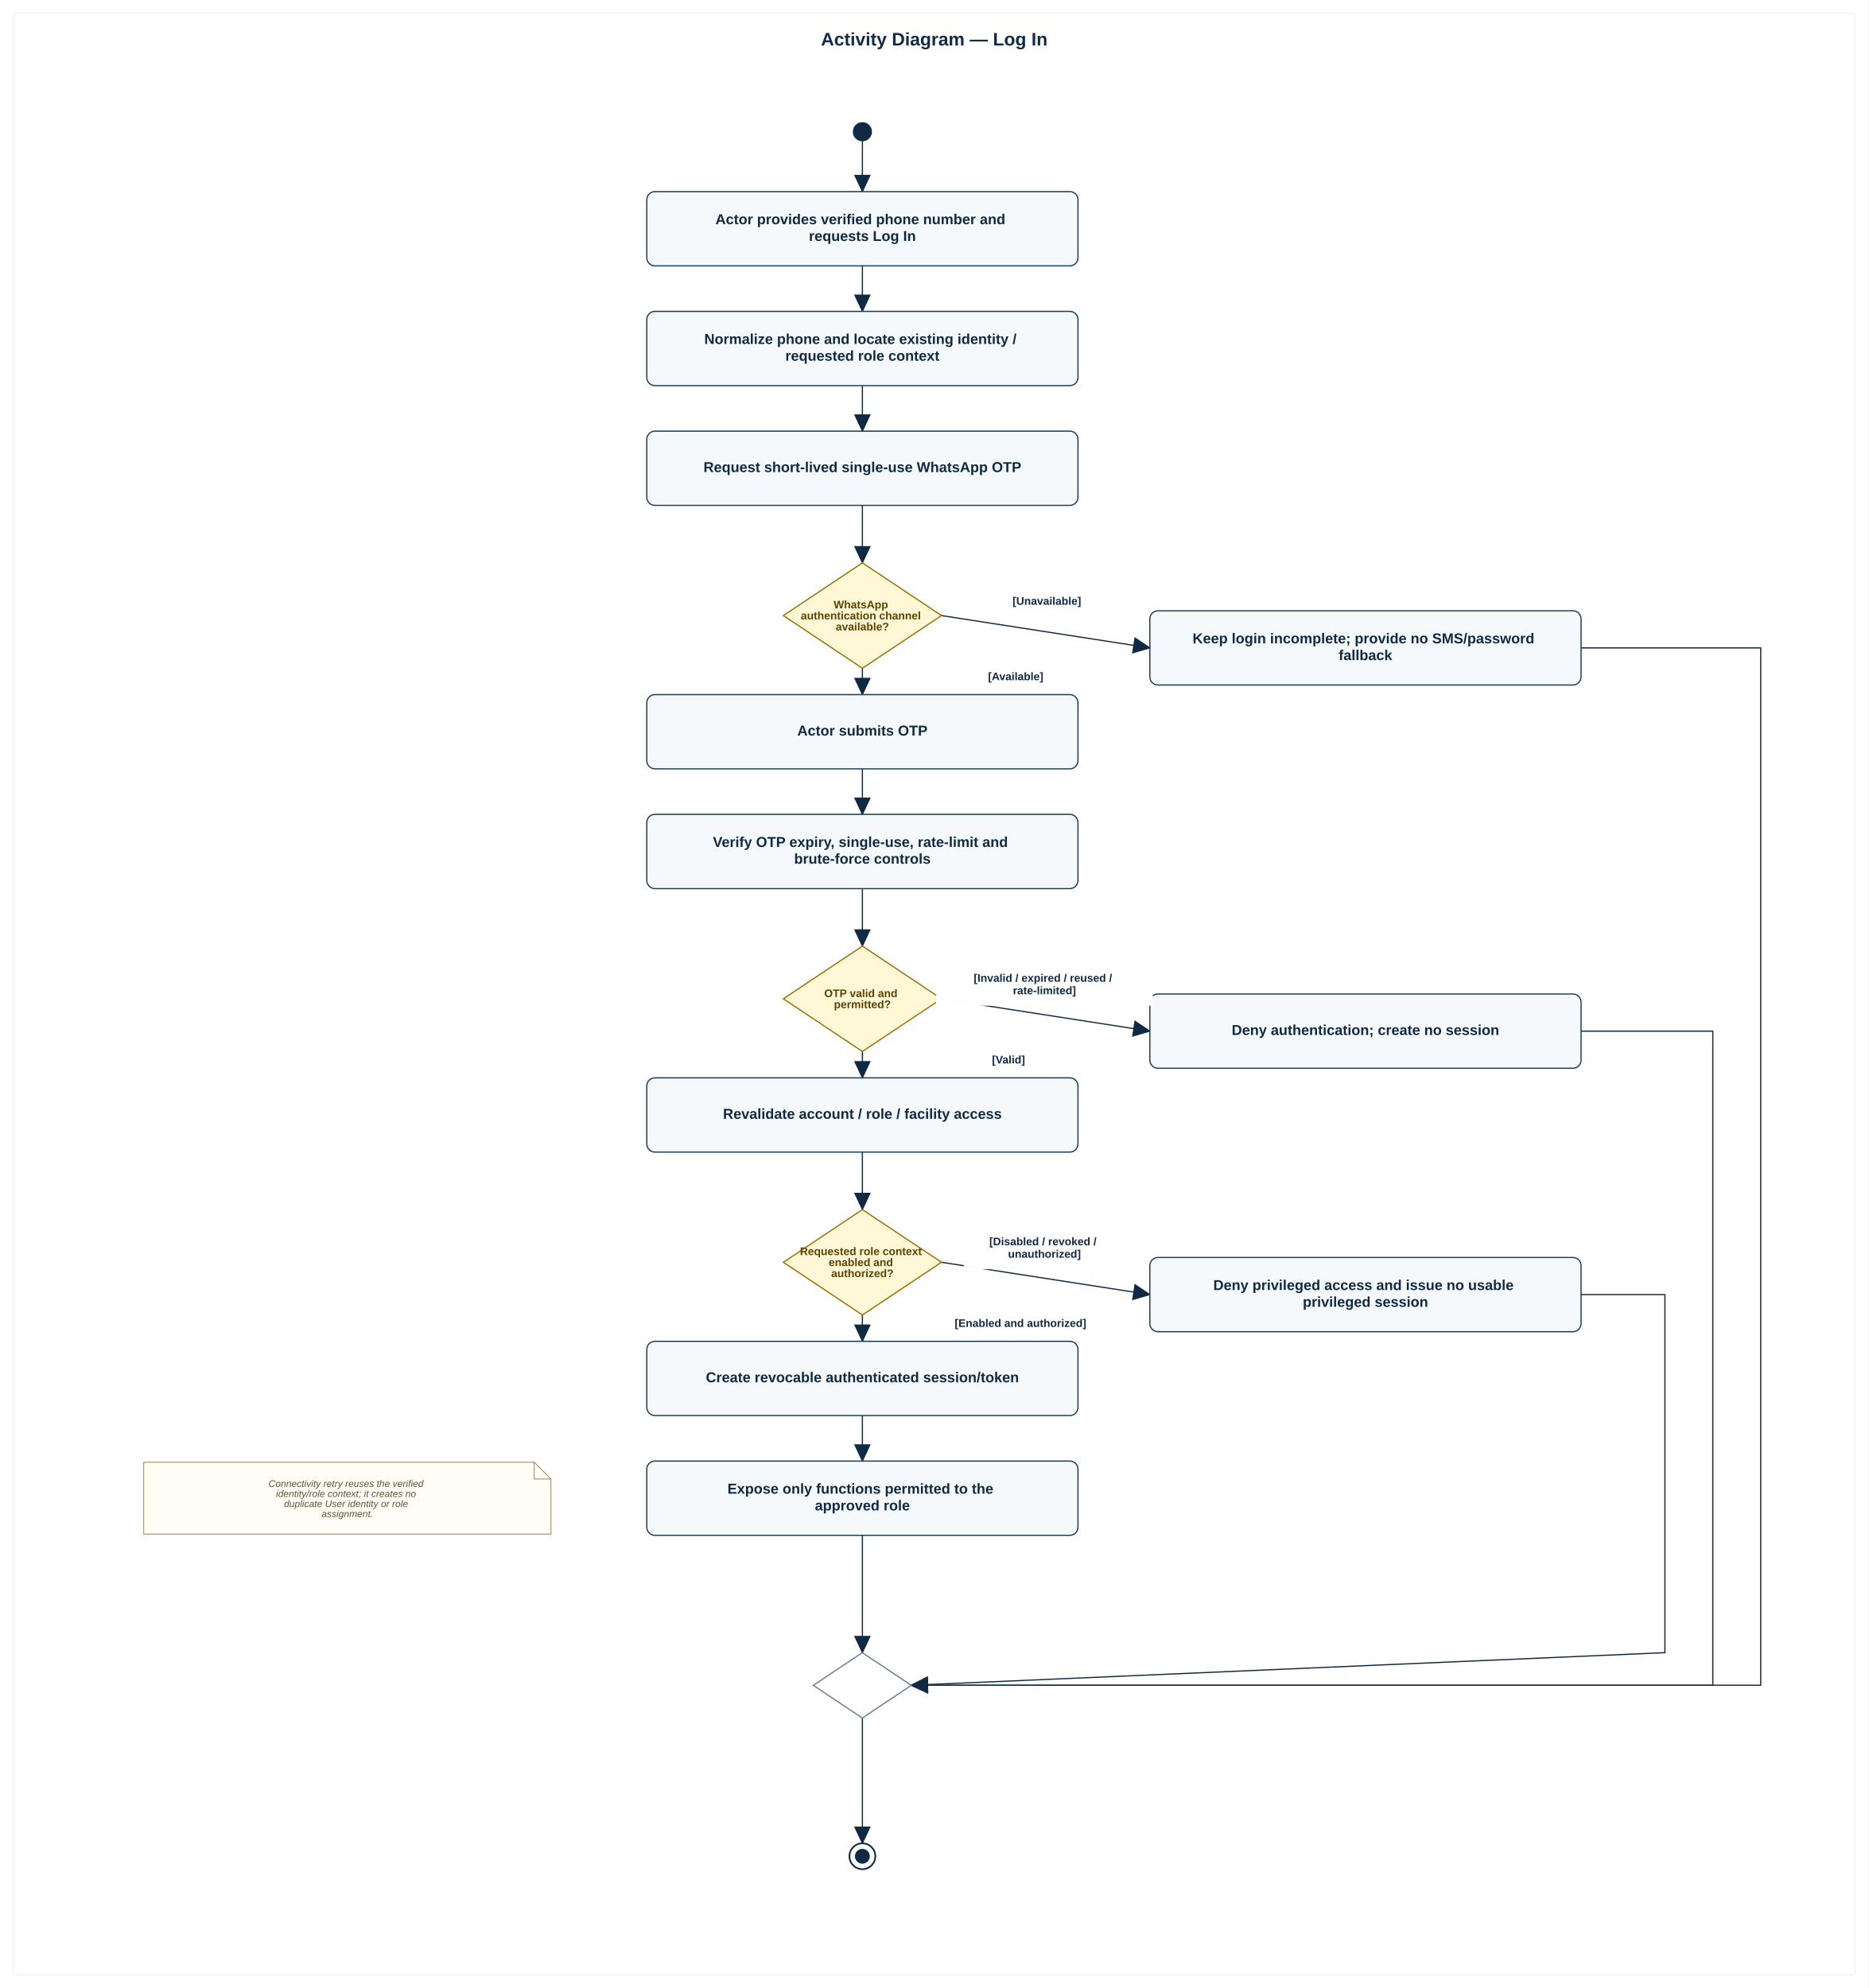
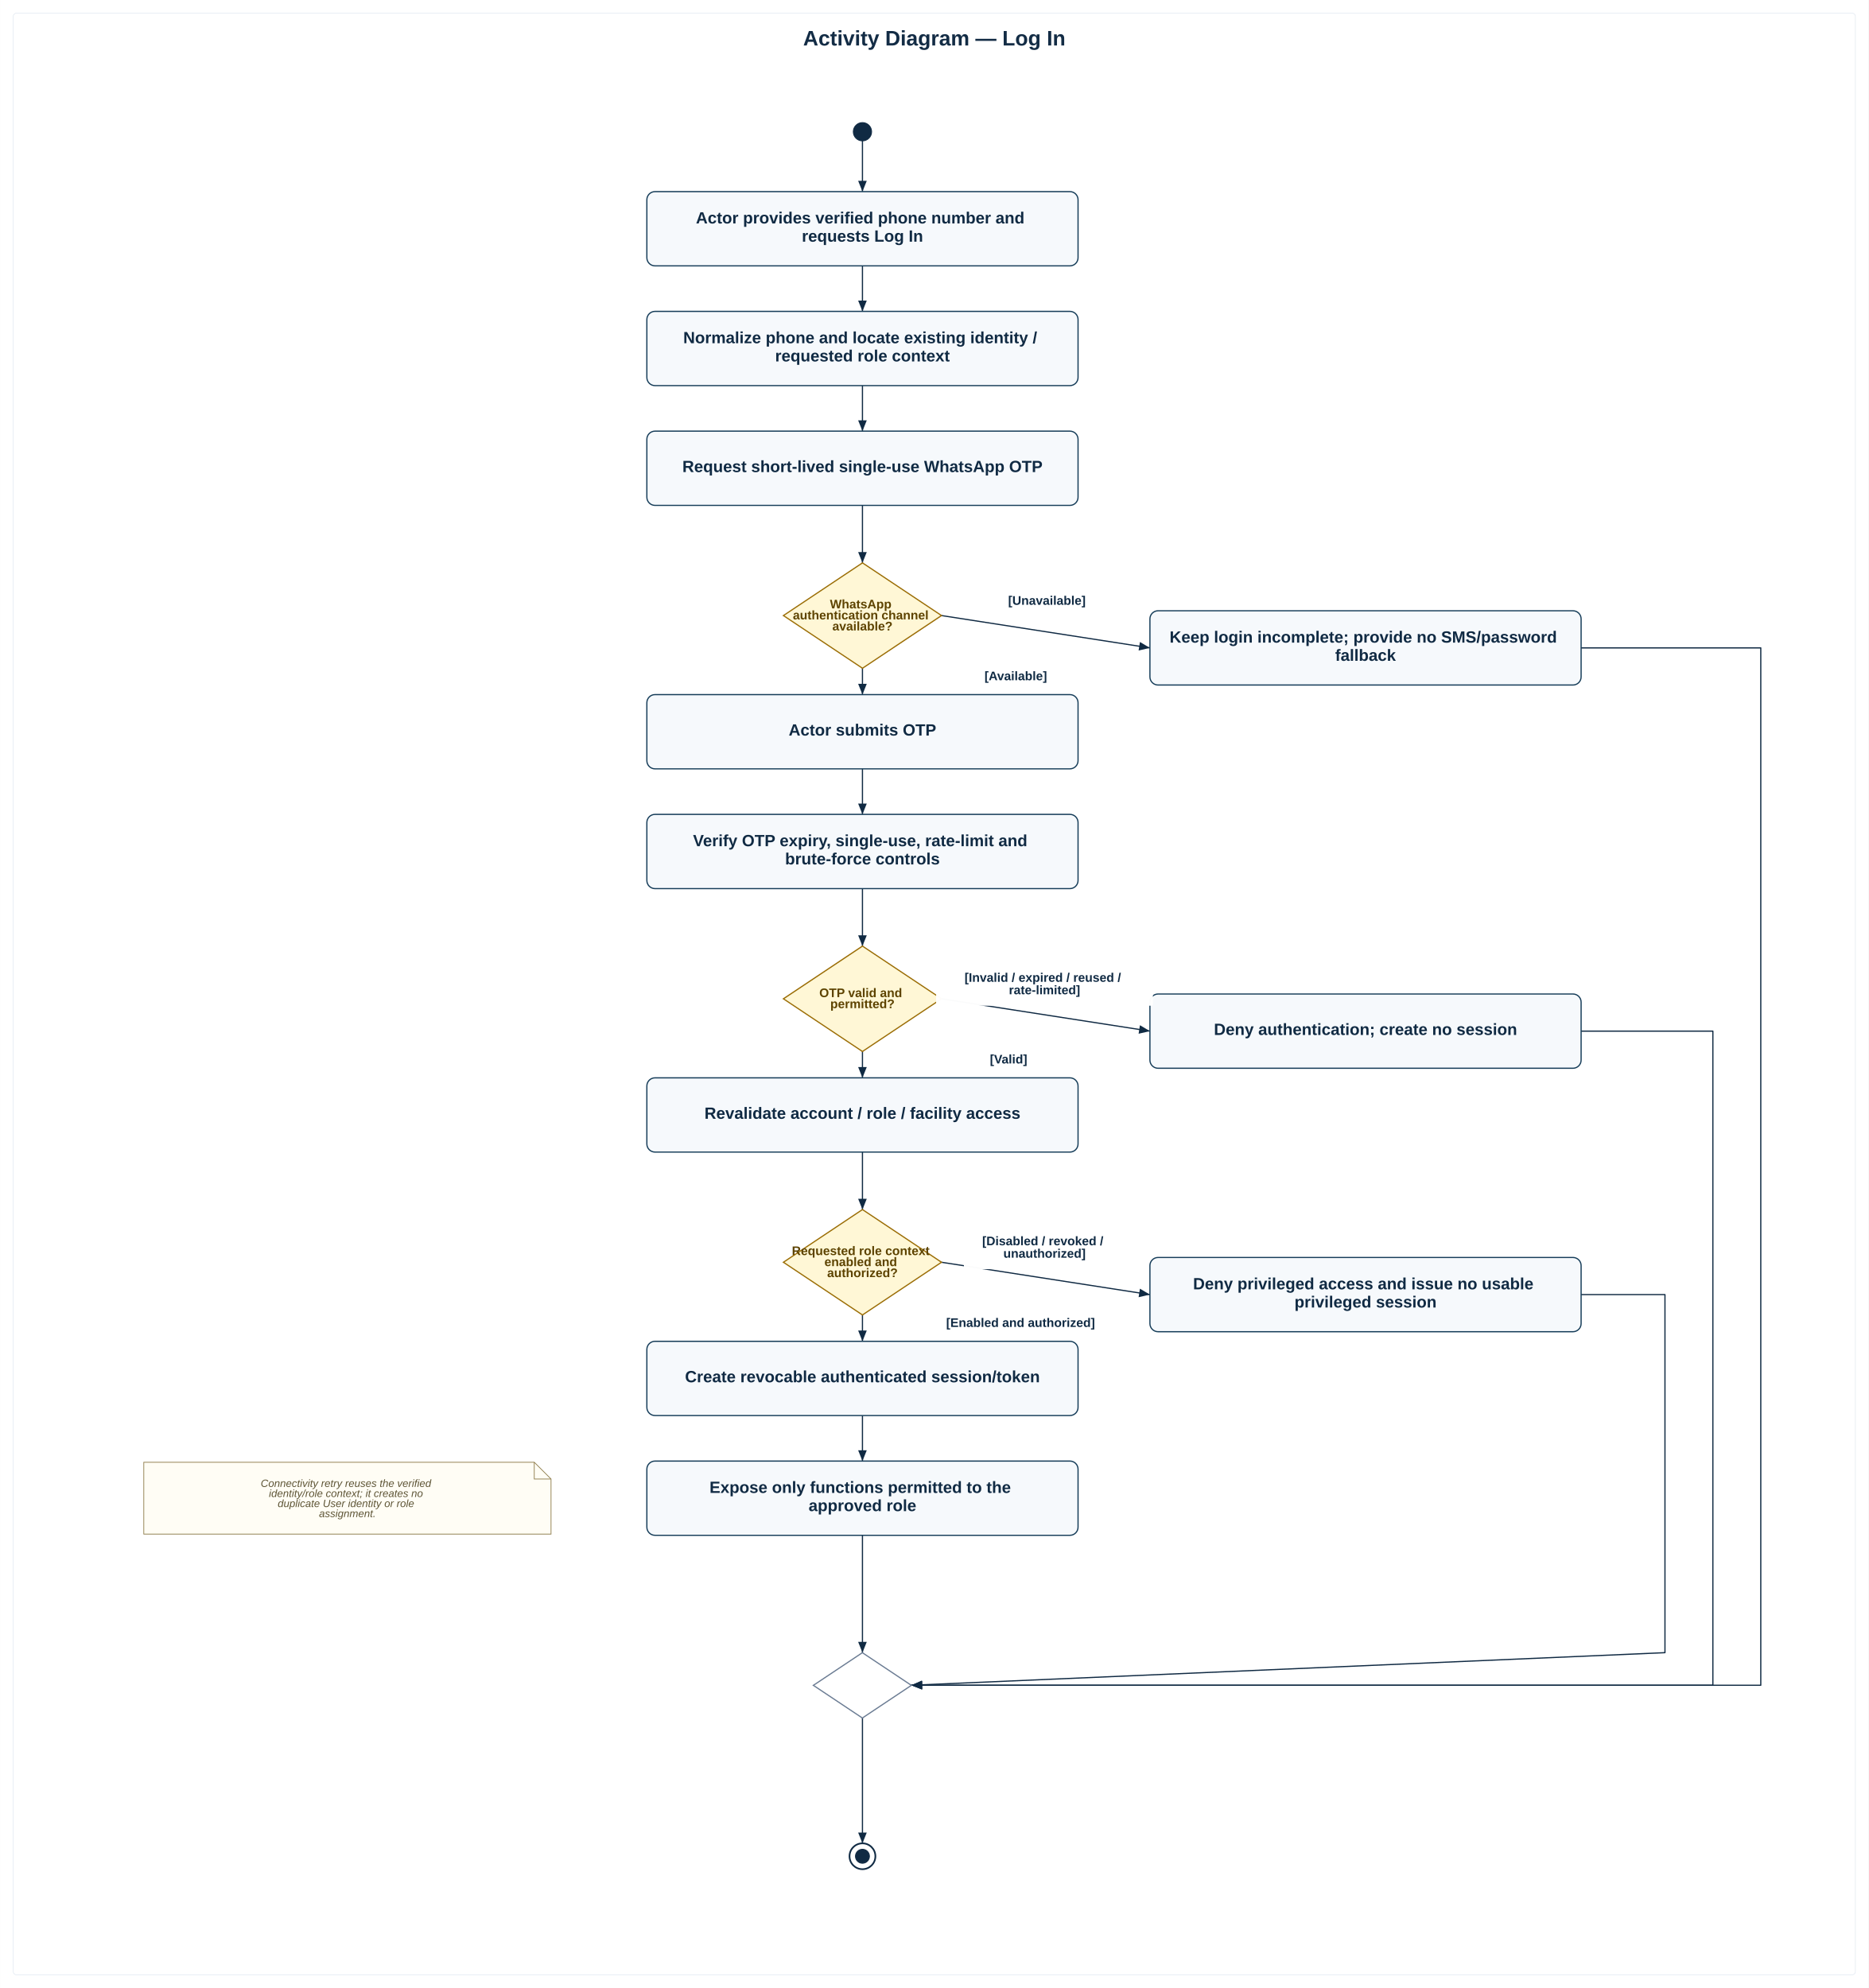
- <svg xmlns="http://www.w3.org/2000/svg" width="7800" height="8300" viewBox="0 0 7800 8300" role="img" aria-labelledby="diagram-title diagram-description">
+ <svg xmlns="http://www.w3.org/2000/svg" width="7699" height="8192" viewBox="0 0 7800 8300" role="img" aria-labelledby="diagram-title diagram-description">
  <defs>
    <style>
      .page { fill:#FFFFFF; } .page-border { fill:none; stroke:#D9E2EC; stroke-width:2; }
-       .page-title { font-family:Arial,sans-serif; font-size:76px; font-weight:700; fill:#132C45; }
-       .action-box { fill:#F6F9FC; stroke:#163D59; stroke-width:5; } .action-text { font-family:Arial,sans-serif; font-size:60px; font-weight:600; fill:#102A43; }
-       .decision-box { fill:#FFF7D6; stroke:#9B6D05; stroke-width:5; } .decision-text { font-family:Arial,sans-serif; font-size:46px; font-weight:700; fill:#5D4300; }
+       .page-title { font-family:Arial,sans-serif; font-size:88px; font-weight:700; fill:#132C45; }
+       .action-box { fill:#F6F9FC; stroke:#163D59; stroke-width:5; } .action-text { font-family:Arial,sans-serif; font-size:68px; font-weight:600; fill:#102A43; }
+       .decision-box { fill:#FFF7D6; stroke:#9B6D05; stroke-width:5; } .decision-text { font-family:Arial,sans-serif; font-size:52px; font-weight:700; fill:#5D4300; }
      .merge-box { fill:#FFFFFF; stroke:#6B7C93; stroke-width:5; } .merge-text { font-family:Arial,sans-serif; font-size:38px; font-weight:600; fill:#334E68; }
      .initial-node,.final-core { fill:#102A43; stroke:#102A43; stroke-width:4; } .final-ring { fill:#FFFFFF; stroke:#102A43; stroke-width:7; }
      .control-flow { fill:none; stroke:#102A43; stroke-width:5; stroke-linejoin:round; stroke-linecap:round; }
-       .label-bg { fill:#FFFFFF; opacity:.98; } .guard-text { font-family:Arial,sans-serif; font-size:46px; font-weight:700; fill:#102A43; }
-       .note-box { fill:#FFFDF5; stroke:#8C7A48; stroke-width:3; } .note-fold { fill:none; stroke:#8C7A48; stroke-width:3; } .note-text { font-family:Arial,sans-serif; font-size:40px; font-style:italic; fill:#5D5435; }
+       .label-bg { fill:#FFFFFF; opacity:.98; } .guard-text { font-family:Arial,sans-serif; font-size:52px; font-weight:700; fill:#102A43; }
+       .note-box { fill:#FFFDF5; stroke:#8C7A48; stroke-width:3; } .note-fold { fill:none; stroke:#8C7A48; stroke-width:3; } .note-text { font-family:Arial,sans-serif; font-size:44px; font-style:italic; fill:#5D5435; }
    </style>
-     <marker id="activity-arrow" markerWidth="16" markerHeight="14" refX="14" refY="7" orient="auto" markerUnits="strokeWidth">
-       <path d="M 0 0 L 15 7 L 0 14 Z" fill="#102A43" />
+     <marker id="activity-arrow" viewBox="0 0 16 14" markerWidth="48" markerHeight="42" refX="16" refY="7" orient="auto" markerUnits="userSpaceOnUse">
+       <path d="M 1 1 L 16 7 L 1 13 Z" fill="#102A43" />
    </marker>
  </defs>
  <rect x="0" y="0" width="7800" height="8300" class="page" />
  <rect x="55" y="55" width="7690" height="8190" rx="14" class="page-border" />
  <text x="3900" y="190" class="page-title" text-anchor="middle">Activity Diagram — Log In</text>
  <g aria-label="Activity control flows">
    <g id="relation.ad02.f01" data-kind="control-flow" data-semantic-id="relation.ad02.f01" data-source="activity.ad02.initial" data-target="activity.ad02.a01" aria-label="Control flow">
      <polyline points="3600,588 3600,800" class="control-flow" marker-end="url(#activity-arrow)" />
    </g>
    <g id="relation.ad02.f02" data-kind="control-flow" data-semantic-id="relation.ad02.f02" data-source="activity.ad02.a01" data-target="activity.ad02.a02" aria-label="Control flow">
      <polyline points="3600,1110 3600,1300" class="control-flow" marker-end="url(#activity-arrow)" />
    </g>
    <g id="relation.ad02.f03" data-kind="control-flow" data-semantic-id="relation.ad02.f03" data-source="activity.ad02.a02" data-target="activity.ad02.a03" aria-label="Control flow">
      <polyline points="3600,1610 3600,1800" class="control-flow" marker-end="url(#activity-arrow)" />
    </g>
    <g id="relation.ad02.f04" data-kind="control-flow" data-semantic-id="relation.ad02.f04" data-source="activity.ad02.a03" data-target="activity.ad02.d01" aria-label="Control flow">
      <polyline points="3600,2110 3600,2350" class="control-flow" marker-end="url(#activity-arrow)" />
    </g>
    <g id="relation.ad02.f05" data-kind="control-flow" data-semantic-id="relation.ad02.f05" data-source="activity.ad02.d01" data-target="activity.ad02.a04" aria-label="[Unavailable]">
      <polyline points="3930,2570 4800,2705" class="control-flow" marker-end="url(#activity-arrow)" />
    </g>
    <g id="relation.ad02.f06" data-kind="control-flow" data-semantic-id="relation.ad02.f06" data-source="activity.ad02.a04" data-target="activity.ad02.mend" aria-label="Control flow">
      <polyline points="6600,2705 7350,2705 7350,7036 3804,7036" class="control-flow" marker-end="url(#activity-arrow)" />
    </g>
    <g id="relation.ad02.f07" data-kind="control-flow" data-semantic-id="relation.ad02.f07" data-source="activity.ad02.d01" data-target="activity.ad02.a05" aria-label="[Available]">
      <polyline points="3600,2790 3600,2900" class="control-flow" marker-end="url(#activity-arrow)" />
    </g>
    <g id="relation.ad02.f08" data-kind="control-flow" data-semantic-id="relation.ad02.f08" data-source="activity.ad02.a05" data-target="activity.ad02.a06" aria-label="Control flow">
      <polyline points="3600,3210 3600,3400" class="control-flow" marker-end="url(#activity-arrow)" />
    </g>
    <g id="relation.ad02.f09" data-kind="control-flow" data-semantic-id="relation.ad02.f09" data-source="activity.ad02.a06" data-target="activity.ad02.d02" aria-label="Control flow">
      <polyline points="3600,3710 3600,3950" class="control-flow" marker-end="url(#activity-arrow)" />
    </g>
    <g id="relation.ad02.f10" data-kind="control-flow" data-semantic-id="relation.ad02.f10" data-source="activity.ad02.d02" data-target="activity.ad02.a07" aria-label="[Invalid / expired / reused / rate-limited]">
      <polyline points="3930,4170 4800,4305" class="control-flow" marker-end="url(#activity-arrow)" />
    </g>
    <g id="relation.ad02.f11" data-kind="control-flow" data-semantic-id="relation.ad02.f11" data-source="activity.ad02.a07" data-target="activity.ad02.mend" aria-label="Control flow">
      <polyline points="6600,4305 7150,4305 7150,7036 3804,7036" class="control-flow" marker-end="url(#activity-arrow)" />
    </g>
    <g id="relation.ad02.f12" data-kind="control-flow" data-semantic-id="relation.ad02.f12" data-source="activity.ad02.d02" data-target="activity.ad02.a08" aria-label="[Valid]">
      <polyline points="3600,4390 3600,4500" class="control-flow" marker-end="url(#activity-arrow)" />
    </g>
    <g id="relation.ad02.f13" data-kind="control-flow" data-semantic-id="relation.ad02.f13" data-source="activity.ad02.a08" data-target="activity.ad02.d03" aria-label="Control flow">
      <polyline points="3600,4810 3600,5050" class="control-flow" marker-end="url(#activity-arrow)" />
    </g>
    <g id="relation.ad02.f14" data-kind="control-flow" data-semantic-id="relation.ad02.f14" data-source="activity.ad02.d03" data-target="activity.ad02.a09" aria-label="[Disabled / revoked / unauthorized]">
      <polyline points="3930,5270 4800,5405" class="control-flow" marker-end="url(#activity-arrow)" />
    </g>
    <g id="relation.ad02.f15" data-kind="control-flow" data-semantic-id="relation.ad02.f15" data-source="activity.ad02.a09" data-target="activity.ad02.mend" aria-label="Control flow">
      <polyline points="6600,5405 6950,5405 6950,6900 3804,7036" class="control-flow" marker-end="url(#activity-arrow)" />
    </g>
    <g id="relation.ad02.f16" data-kind="control-flow" data-semantic-id="relation.ad02.f16" data-source="activity.ad02.d03" data-target="activity.ad02.a10" aria-label="[Enabled and authorized]">
      <polyline points="3600,5490 3600,5600" class="control-flow" marker-end="url(#activity-arrow)" />
    </g>
    <g id="relation.ad02.f17" data-kind="control-flow" data-semantic-id="relation.ad02.f17" data-source="activity.ad02.a10" data-target="activity.ad02.a11" aria-label="Control flow">
      <polyline points="3600,5910 3600,6100" class="control-flow" marker-end="url(#activity-arrow)" />
    </g>
    <g id="relation.ad02.f18" data-kind="control-flow" data-semantic-id="relation.ad02.f18" data-source="activity.ad02.a11" data-target="activity.ad02.mend" aria-label="Control flow">
      <polyline points="3600,6410 3600,6900" class="control-flow" marker-end="url(#activity-arrow)" />
    </g>
    <g id="relation.ad02.f19" data-kind="control-flow" data-semantic-id="relation.ad02.f19" data-source="activity.ad02.mend" data-target="activity.ad02.final" aria-label="Control flow">
      <polyline points="3600,7173 3600,7696" class="control-flow" marker-end="url(#activity-arrow)" />
    </g>
  </g>
  <g aria-label="Activity nodes">
    <g id="activity.ad02.initial" data-kind="initial" data-semantic-id="activity.ad02.initial" aria-label="Initial Node">
      <circle cx="3600" cy="550" r="38" class="initial-node" />
    </g>
    <g id="activity.ad02.a01" data-kind="action" data-semantic-id="activity.ad02.a01" data-action-name="Actor provides verified phone number and requests Log In" aria-label="Actor provides verified phone number and requests Log In">
      <rect x="2700" y="800" width="1800" height="310" rx="34" class="action-box" />
-       <text x="3600" y="936" class="action-text" text-anchor="middle">
+       <text x="3600" y="933" class="action-text" text-anchor="middle">
        <tspan x="3600">Actor provides verified phone number and</tspan>
-         <tspan x="3600" dy="70">requests Log In</tspan>
+         <tspan x="3600" dy="76">requests Log In</tspan>
      </text>
    </g>
    <g id="activity.ad02.a02" data-kind="action" data-semantic-id="activity.ad02.a02" data-action-name="Normalize phone and locate existing identity / requested role context" aria-label="Normalize phone and locate existing identity / requested role context">
      <rect x="2700" y="1300" width="1800" height="310" rx="34" class="action-box" />
-       <text x="3600" y="1436" class="action-text" text-anchor="middle">
+       <text x="3600" y="1433" class="action-text" text-anchor="middle">
        <tspan x="3600">Normalize phone and locate existing identity /</tspan>
-         <tspan x="3600" dy="70">requested role context</tspan>
+         <tspan x="3600" dy="76">requested role context</tspan>
      </text>
    </g>
    <g id="activity.ad02.a03" data-kind="action" data-semantic-id="activity.ad02.a03" data-action-name="Request short-lived single-use WhatsApp OTP" aria-label="Request short-lived single-use WhatsApp OTP">
      <rect x="2700" y="1800" width="1800" height="310" rx="34" class="action-box" />
      <text x="3600" y="1971" class="action-text" text-anchor="middle">
        <tspan x="3600">Request short-lived single-use WhatsApp OTP</tspan>
      </text>
    </g>
    <g id="activity.ad02.a04" data-kind="action" data-semantic-id="activity.ad02.a04" data-action-name="Keep login incomplete; provide no SMS/password fallback" aria-label="Keep login incomplete; provide no SMS/password fallback">
      <rect x="4800" y="2550" width="1800" height="310" rx="34" class="action-box" />
-       <text x="5700" y="2686" class="action-text" text-anchor="middle">
+       <text x="5700" y="2683" class="action-text" text-anchor="middle">
        <tspan x="5700">Keep login incomplete; provide no SMS/password</tspan>
-         <tspan x="5700" dy="70">fallback</tspan>
+         <tspan x="5700" dy="76">fallback</tspan>
      </text>
    </g>
    <g id="activity.ad02.a05" data-kind="action" data-semantic-id="activity.ad02.a05" data-action-name="Actor submits OTP" aria-label="Actor submits OTP">
      <rect x="2700" y="2900" width="1800" height="310" rx="34" class="action-box" />
      <text x="3600" y="3071" class="action-text" text-anchor="middle">
        <tspan x="3600">Actor submits OTP</tspan>
      </text>
    </g>
    <g id="activity.ad02.a06" data-kind="action" data-semantic-id="activity.ad02.a06" data-action-name="Verify OTP expiry, single-use, rate-limit and brute-force controls" aria-label="Verify OTP expiry, single-use, rate-limit and brute-force controls">
      <rect x="2700" y="3400" width="1800" height="310" rx="34" class="action-box" />
-       <text x="3600" y="3536" class="action-text" text-anchor="middle">
+       <text x="3600" y="3533" class="action-text" text-anchor="middle">
        <tspan x="3600">Verify OTP expiry, single-use, rate-limit and</tspan>
-         <tspan x="3600" dy="70">brute-force controls</tspan>
+         <tspan x="3600" dy="76">brute-force controls</tspan>
      </text>
    </g>
    <g id="activity.ad02.a07" data-kind="action" data-semantic-id="activity.ad02.a07" data-action-name="Deny authentication; create no session" aria-label="Deny authentication; create no session">
      <rect x="4800" y="4150" width="1800" height="310" rx="34" class="action-box" />
      <text x="5700" y="4321" class="action-text" text-anchor="middle">
        <tspan x="5700">Deny authentication; create no session</tspan>
      </text>
    </g>
    <g id="activity.ad02.a08" data-kind="action" data-semantic-id="activity.ad02.a08" data-action-name="Revalidate account / role / facility access" aria-label="Revalidate account / role / facility access">
      <rect x="2700" y="4500" width="1800" height="310" rx="34" class="action-box" />
      <text x="3600" y="4671" class="action-text" text-anchor="middle">
        <tspan x="3600">Revalidate account / role / facility access</tspan>
      </text>
    </g>
    <g id="activity.ad02.a09" data-kind="action" data-semantic-id="activity.ad02.a09" data-action-name="Deny privileged access and issue no usable privileged session" aria-label="Deny privileged access and issue no usable privileged session">
      <rect x="4800" y="5250" width="1800" height="310" rx="34" class="action-box" />
-       <text x="5700" y="5386" class="action-text" text-anchor="middle">
+       <text x="5700" y="5383" class="action-text" text-anchor="middle">
        <tspan x="5700">Deny privileged access and issue no usable</tspan>
-         <tspan x="5700" dy="70">privileged session</tspan>
+         <tspan x="5700" dy="76">privileged session</tspan>
      </text>
    </g>
    <g id="activity.ad02.a10" data-kind="action" data-semantic-id="activity.ad02.a10" data-action-name="Create revocable authenticated session/token" aria-label="Create revocable authenticated session/token">
      <rect x="2700" y="5600" width="1800" height="310" rx="34" class="action-box" />
      <text x="3600" y="5771" class="action-text" text-anchor="middle">
        <tspan x="3600">Create revocable authenticated session/token</tspan>
      </text>
    </g>
    <g id="activity.ad02.a11" data-kind="action" data-semantic-id="activity.ad02.a11" data-action-name="Expose only functions permitted to the approved role" aria-label="Expose only functions permitted to the approved role">
      <rect x="2700" y="6100" width="1800" height="310" rx="34" class="action-box" />
-       <text x="3600" y="6236" class="action-text" text-anchor="middle">
+       <text x="3600" y="6233" class="action-text" text-anchor="middle">
        <tspan x="3600">Expose only functions permitted to the</tspan>
-         <tspan x="3600" dy="70">approved role</tspan>
+         <tspan x="3600" dy="76">approved role</tspan>
      </text>
    </g>
    <g id="activity.ad02.d01" data-kind="decision" data-semantic-id="activity.ad02.d01" data-node-name="WhatsApp authentication channel available?" aria-label="WhatsApp authentication channel available?">
      <polygon points="3600,2350 3930,2570 3600,2790 3270,2570" class="decision-box" />
      <text x="3600" y="2540" class="decision-text" text-anchor="middle">
        <tspan x="3600">WhatsApp</tspan>
        <tspan x="3600" dy="46">authentication channel</tspan>
        <tspan x="3600" dy="46">available?</tspan>
      </text>
    </g>
    <g id="activity.ad02.d02" data-kind="decision" data-semantic-id="activity.ad02.d02" data-node-name="OTP valid and permitted?" aria-label="OTP valid and permitted?">
      <polygon points="3600,3950 3930,4170 3600,4390 3270,4170" class="decision-box" />
      <text x="3600" y="4163" class="decision-text" text-anchor="middle">
        <tspan x="3600">OTP valid and</tspan>
        <tspan x="3600" dy="46">permitted?</tspan>
      </text>
    </g>
    <g id="activity.ad02.d03" data-kind="decision" data-semantic-id="activity.ad02.d03" data-node-name="Requested role context enabled and authorized?" aria-label="Requested role context enabled and authorized?">
      <polygon points="3600,5050 3930,5270 3600,5490 3270,5270" class="decision-box" />
      <text x="3600" y="5240" class="decision-text" text-anchor="middle">
        <tspan x="3600">Requested role context</tspan>
        <tspan x="3600" dy="46">enabled and</tspan>
        <tspan x="3600" dy="46">authorized?</tspan>
      </text>
    </g>
    <g id="activity.ad02.mend" data-kind="merge" data-semantic-id="activity.ad02.mend" data-node-name="End-path merge" aria-label="End-path merge">
      <polygon points="3599.6,6900 3804.2,7036.4 3599.6,7172.8 3395,7036.4" class="merge-box" />
    </g>
    <g id="activity.ad02.note-retry" data-kind="note" data-semantic-id="activity.ad02.note-retry" data-note-name="Connectivity retry reuses the verified identity/role context; it creates no duplicate User identity or role assignment." aria-label="Connectivity retry reuses the verified identity/role context; it creates no duplicate User identity or role assignment.">
      <path d="M 600 6105 H 2230 L 2300 6175 V 6405 H 600 Z" class="note-box" />
      <polyline points="2230,6105 2230,6175 2300,6175" class="note-fold" />
      <text x="1450" y="6208" class="note-text" text-anchor="middle">
        <tspan x="1450">Connectivity retry reuses the verified</tspan>
        <tspan x="1450" dy="42">identity/role context; it creates no</tspan>
        <tspan x="1450" dy="42">duplicate User identity or role</tspan>
        <tspan x="1450" dy="42">assignment.</tspan>
      </text>
    </g>
    <g id="activity.ad02.final" data-kind="final" data-semantic-id="activity.ad02.final" aria-label="Activity Final">
      <circle cx="3600" cy="7750" r="54" class="final-ring" />
      <circle cx="3600" cy="7750" r="29" class="final-core" />
    </g>
  </g>
  <g aria-label="Decision guards">
    <g data-kind="guard-label" data-relation-id="relation.ad02.f05" aria-label="[Unavailable]">
      <rect x="4149.5" y="2487" width="441" height="86" rx="8" class="label-bg" />
      <text x="4370" y="2525" class="guard-text" text-anchor="middle">
        <tspan x="4370">[Unavailable]</tspan>
      </text>
    </g>
    <g data-kind="guard-label" data-relation-id="relation.ad02.f07" aria-label="[Available]">
      <rect x="4048.5" y="2802" width="383" height="86" rx="8" class="label-bg" />
      <text x="4240" y="2840" class="guard-text" text-anchor="middle">
        <tspan x="4240">[Available]</tspan>
      </text>
    </g>
    <g data-kind="guard-label" data-relation-id="relation.ad02.f10" aria-label="[Invalid / expired / reused / rate-limited]">
      <rect x="3907.5" y="4061" width="905" height="138" rx="8" class="label-bg" />
      <text x="4360" y="4099" class="guard-text" text-anchor="middle">
        <tspan x="4360">[Invalid / expired / reused /</tspan>
        <tspan x="4360" dy="52">rate-limited]</tspan>
      </text>
    </g>
    <g data-kind="guard-label" data-relation-id="relation.ad02.f12" aria-label="[Valid]">
      <rect x="4070" y="4402" width="280" height="86" rx="8" class="label-bg" />
      <text x="4210" y="4440" class="guard-text" text-anchor="middle">
        <tspan x="4210">[Valid]</tspan>
      </text>
    </g>
    <g data-kind="guard-label" data-relation-id="relation.ad02.f14" aria-label="[Disabled / revoked / unauthorized]">
      <rect x="4023.5" y="5161" width="673" height="138" rx="8" class="label-bg" />
      <text x="4360" y="5199" class="guard-text" text-anchor="middle">
        <tspan x="4360">[Disabled / revoked /</tspan>
        <tspan x="4360" dy="52">unauthorized]</tspan>
      </text>
    </g>
    <g data-kind="guard-label" data-relation-id="relation.ad02.f16" aria-label="[Enabled and authorized]">
      <rect x="3880" y="5502" width="760" height="86" rx="8" class="label-bg" />
      <text x="4260" y="5540" class="guard-text" text-anchor="middle">
        <tspan x="4260">[Enabled and authorized]</tspan>
      </text>
    </g>
  </g>
</svg>
